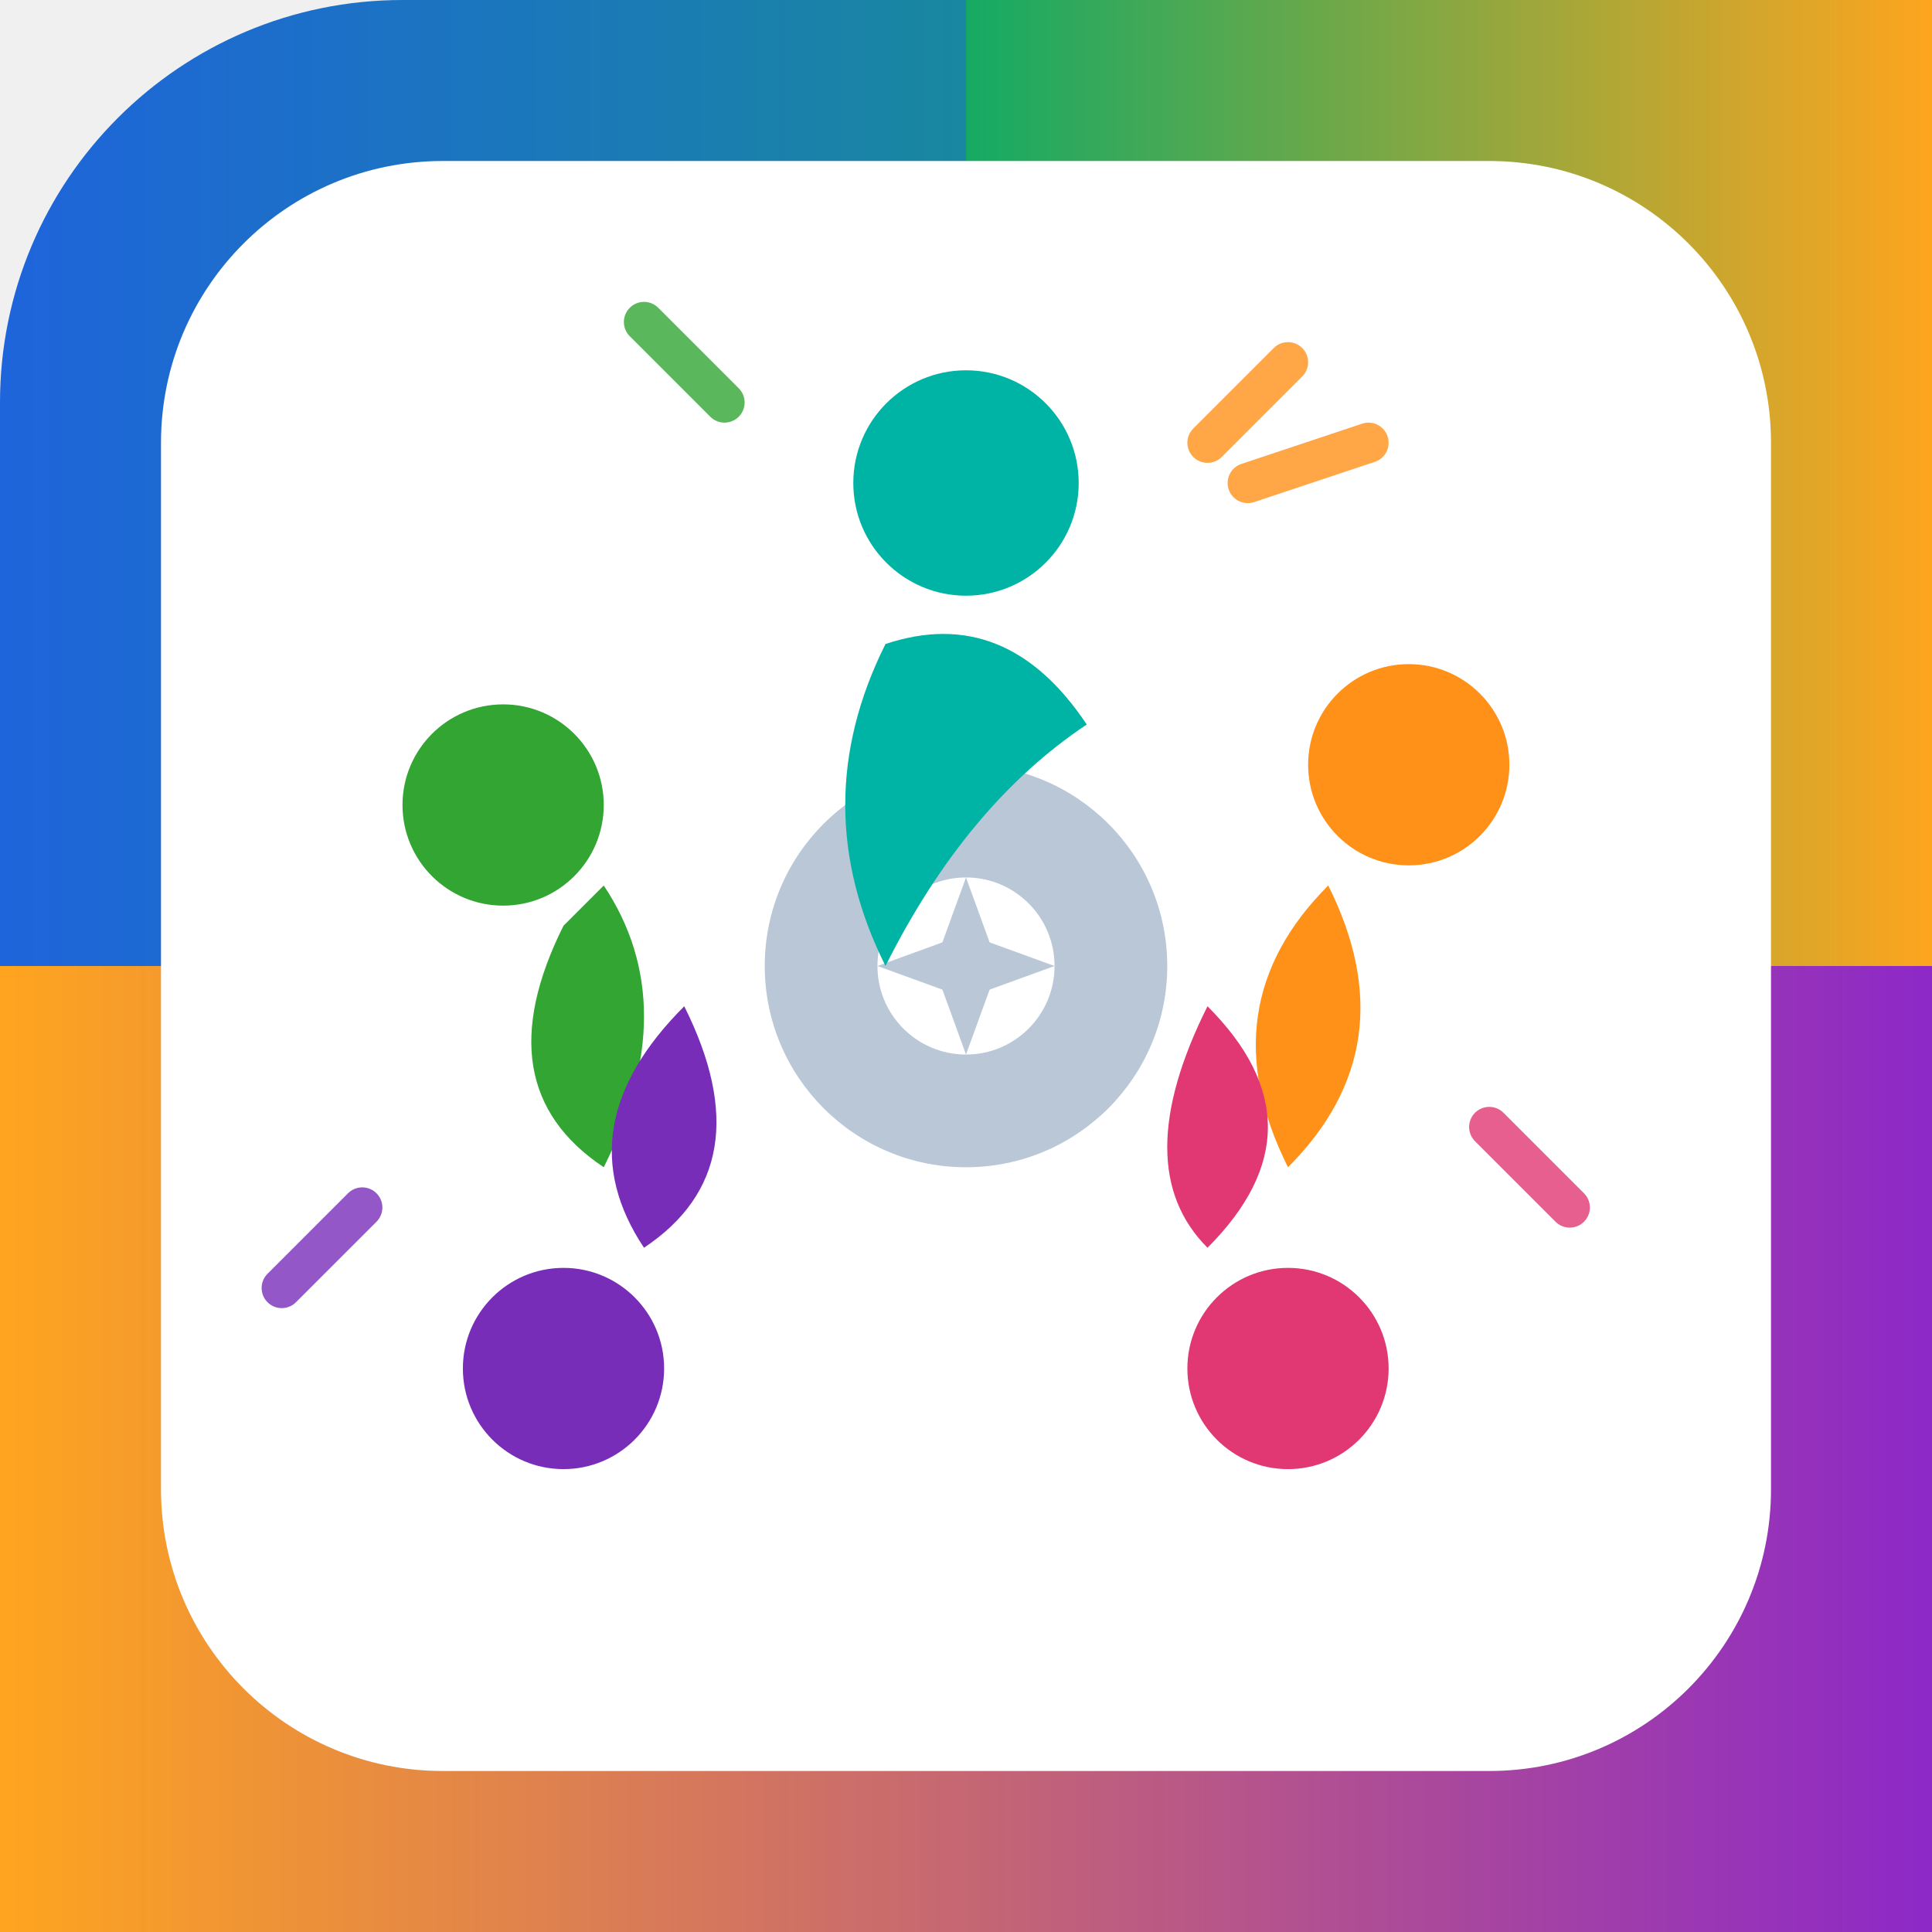
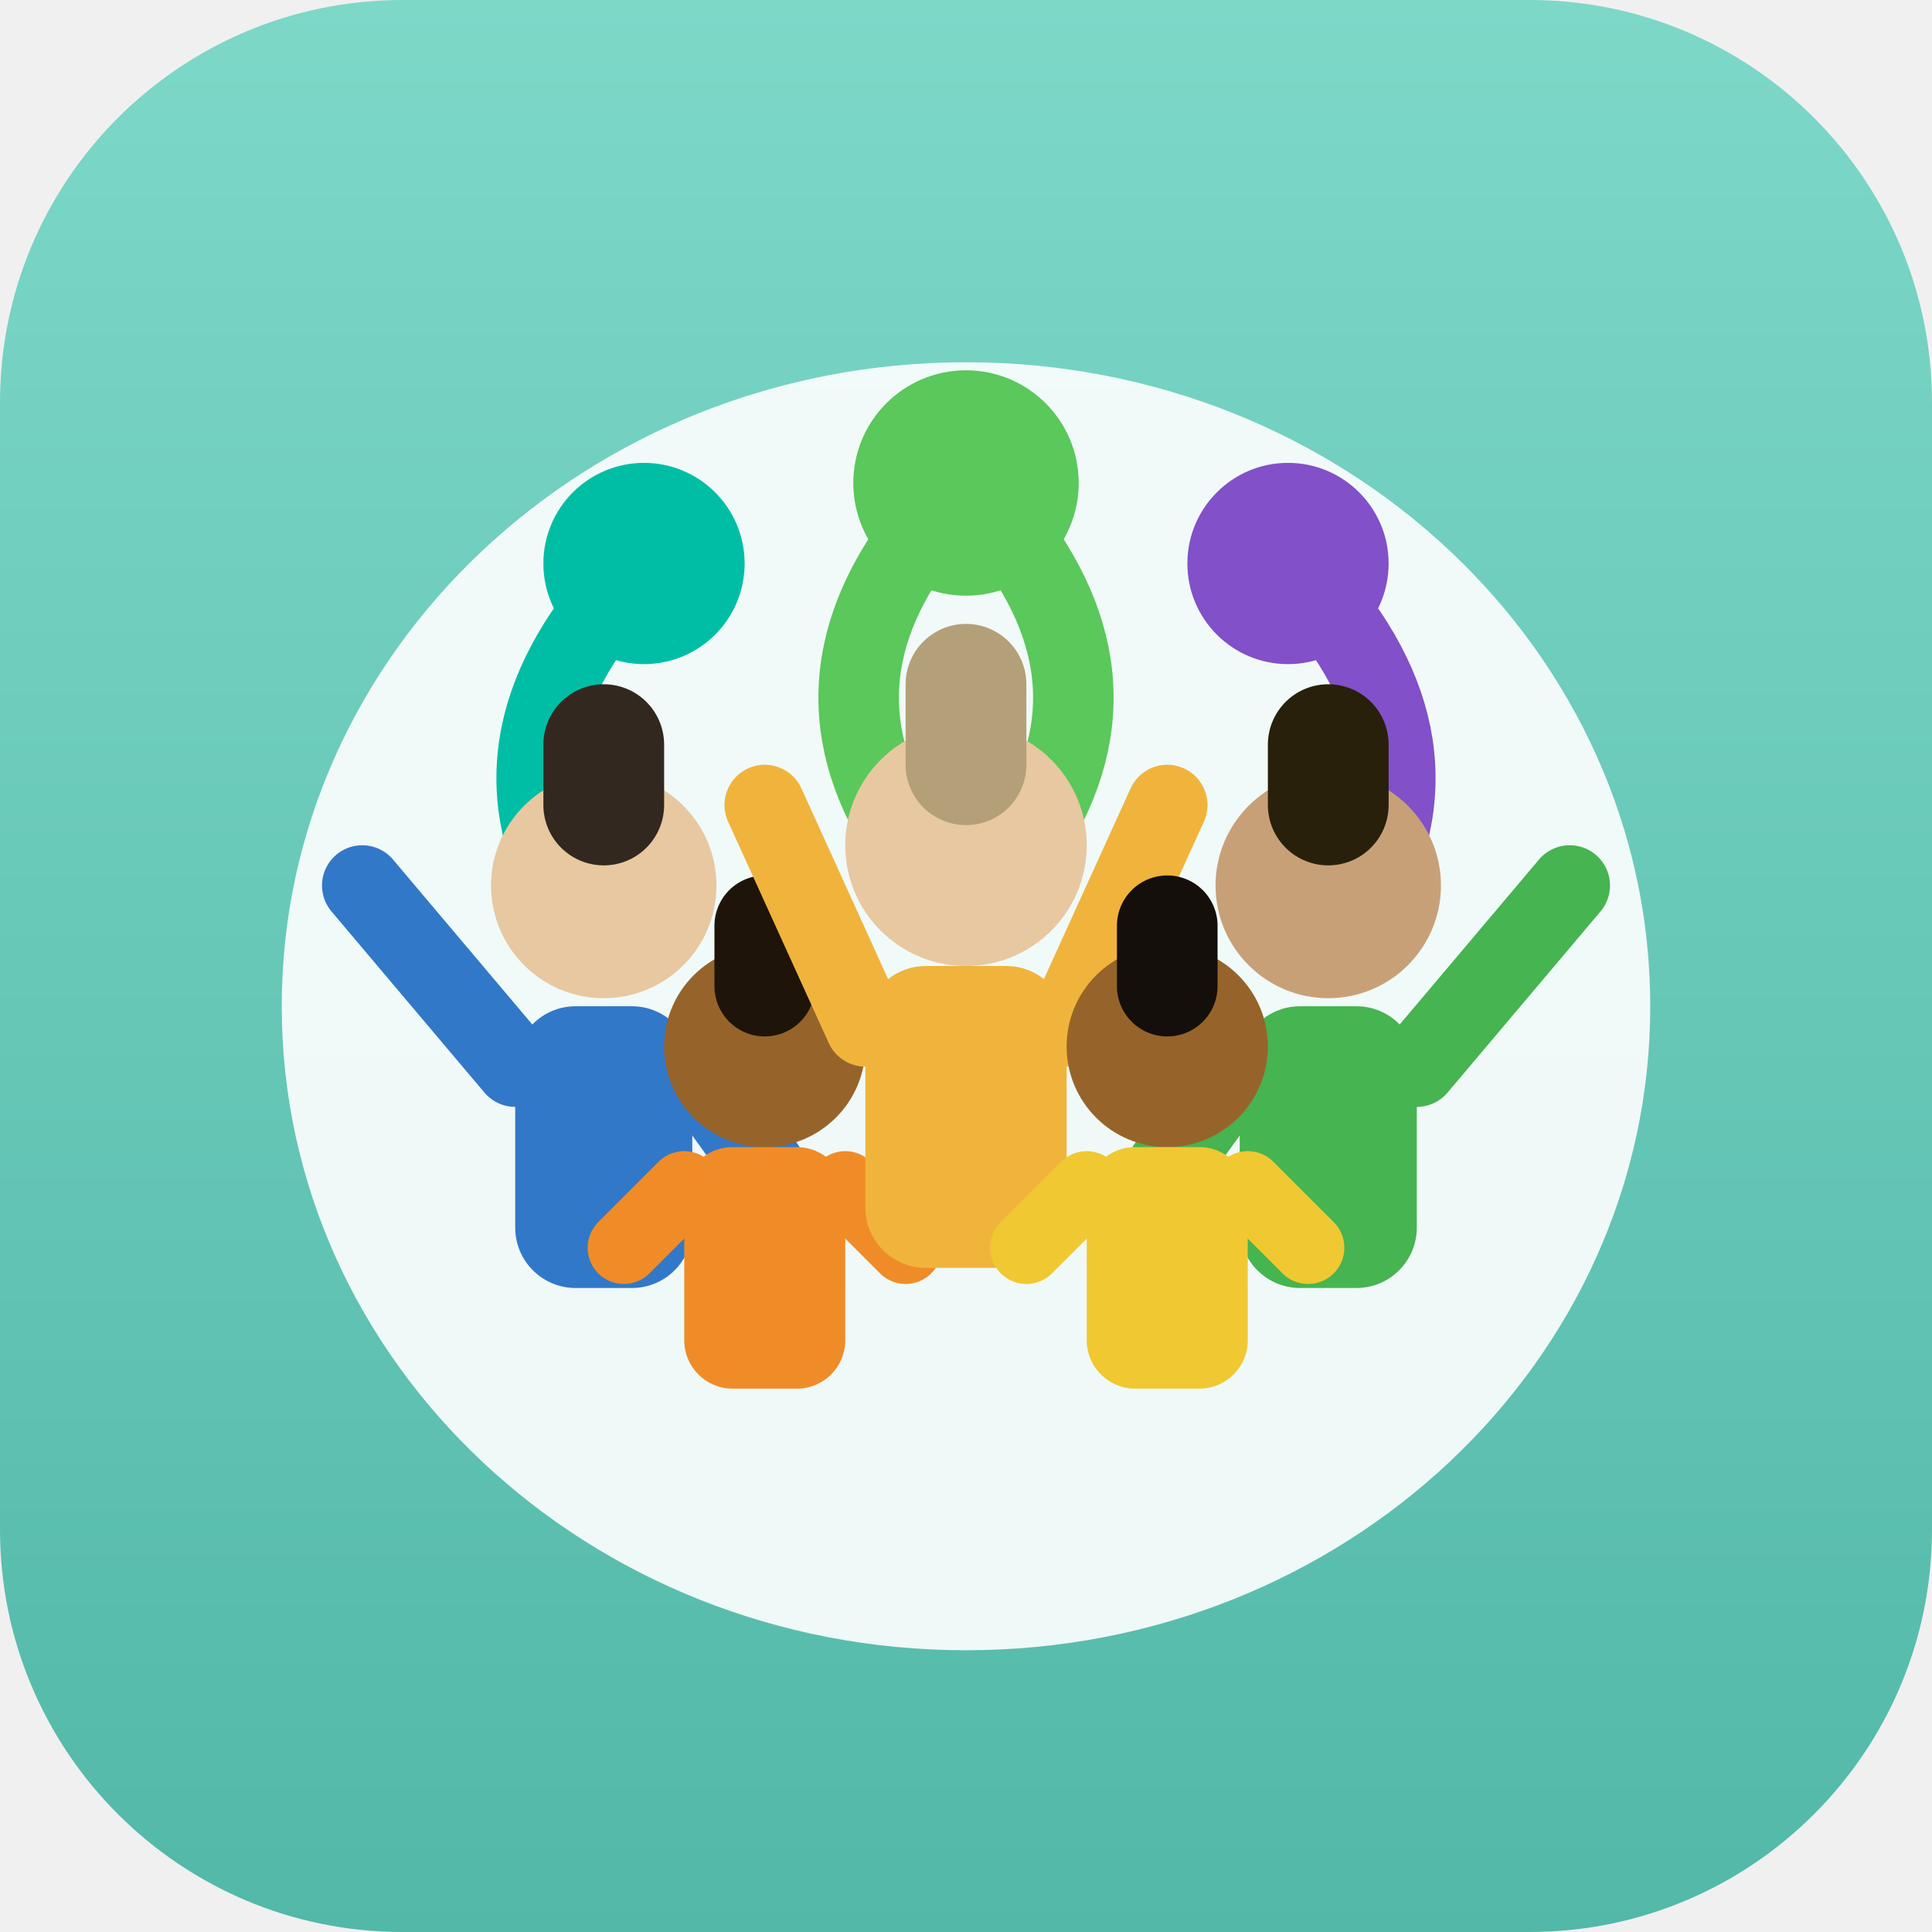
<svg xmlns="http://www.w3.org/2000/svg" width="48" height="48" viewBox="0 0 48 48">
  <defs>
-     <linearGradient id="bl" x1="0" y1="0" x2="1" y2="0">
-       <stop offset="0%" stop-color="#1e64dc" />
-       <stop offset="100%" stop-color="#14aa64" />
-     </linearGradient>
-     <linearGradient id="br" x1="0" y1="0" x2="1" y2="0">
-       <stop offset="0%" stop-color="#14aa64" />
-       <stop offset="100%" stop-color="#ffa51e" />
-     </linearGradient>
-     <linearGradient id="bb" x1="0" y1="0" x2="1" y2="0">
-       <stop offset="0%" stop-color="#ffa51e" />
-       <stop offset="100%" stop-color="#8c28c8" />
-     </linearGradient>
-     <linearGradient id="bt" x1="0" y1="0" x2="1" y2="0">
-       <stop offset="0%" stop-color="#8c28c8" />
-       <stop offset="100%" stop-color="#1e64dc" />
+     <linearGradient id="bg" x1="0" y1="0" x2="0" y2="1">
+       <stop offset="0%" stop-color="#7dd8c8" />
+       <stop offset="100%" stop-color="#52b8a8" />
    </linearGradient>
  </defs>
-   <rect width="48" height="48" rx="10" fill="url(#bl)" />
-   <rect x="24" width="24" height="48" rx="0" fill="url(#br)" />
-   <rect y="24" width="48" height="24" rx="0" fill="url(#bb)" />
-   <rect width="48" height="48" rx="10" fill="none" stroke="url(#bl)" stroke-width="0" />
-   <rect x="4" y="4" width="40" height="40" rx="7" fill="white" />
-   <circle cx="24" cy="24" r="5" fill="#b9c7d7" />
-   <circle cx="24" cy="24" r="2.2" fill="white" />
-   <path d="M24 21.8l.8 2.2-.8.8-.8-.8z M24 26.2l-.8-2.2.8-.8.8.8z M21.8 24l2.2-.8.8.8-.8.8z M26.2 24l-2.2.8-.8-.8.8-.8z" fill="#b9c7d7" />
-   <circle cx="24" cy="12" r="2.8" fill="#00b4a5" />
-   <path d="M22 16 Q20 20 22 24 Q24 20 27 18 Q25 15 22 16Z" fill="#00b4a5" />
-   <circle cx="12.5" cy="20" r="2.5" fill="#32a532" />
-   <path d="M14 23 Q12 27 15 29 Q17 25 15 22Z" fill="#32a532" />
-   <circle cx="35" cy="19" r="2.5" fill="#ff9119" />
-   <path d="M33 22 Q35 26 32 29 Q30 25 33 22Z" fill="#ff9119" />
-   <circle cx="32" cy="34" r="2.5" fill="#e13773" />
-   <path d="M30 31 Q33 28 30 25 Q28 29 30 31Z" fill="#e13773" />
-   <circle cx="14" cy="34" r="2.5" fill="#782db9" />
-   <path d="M16 31 Q14 28 17 25 Q19 29 16 31Z" fill="#782db9" />
-   <g stroke-width="1" stroke-linecap="round" opacity="0.8">
-     <line x1="30" y1="11" x2="32" y2="9" stroke="#ff9119" />
-     <line x1="31" y1="12" x2="34" y2="11" stroke="#ff9119" />
-     <line x1="9" y1="30" x2="7" y2="32" stroke="#782db9" />
-     <line x1="37" y1="28" x2="39" y2="30" stroke="#e13773" />
-     <line x1="18" y1="10" x2="16" y2="8" stroke="#32a532" />
-   </g>
+   <rect width="48" height="48" rx="10" fill="url(#bg)" />
+   <ellipse cx="24" cy="25" rx="17" ry="16" fill="white" opacity="0.9" />
+   <circle cx="16" cy="14" r="2.5" fill="#00bea5" />
+   <path d="M16 14 Q12 18 14 22" stroke="#00bea5" stroke-width="2" fill="none" stroke-linecap="round" />
+   <circle cx="24" cy="12" r="2.8" fill="#5ac85a" />
+   <path d="M24 12 Q20 16 22 20" stroke="#5ac85a" stroke-width="2" fill="none" stroke-linecap="round" />
+   <path d="M24 12 Q28 16 26 20" stroke="#5ac85a" stroke-width="2" fill="none" stroke-linecap="round" />
+   <circle cx="32" cy="14" r="2.5" fill="#8250c8" />
+   <path d="M32 14 Q36 18 34 22" stroke="#8250c8" stroke-width="2" fill="none" stroke-linecap="round" />
+   <circle cx="15" cy="22" r="2.8" fill="#e8c8a0" />
+   <path d="M15 20 Q15 19 15 18.5" stroke="#322820" stroke-width="3" stroke-linecap="round" fill="none" />
+   <rect x="12.8" y="25" width="4.4" height="7" rx="1.5" fill="#3278c8" />
+   <line x1="12.8" y1="26.5" x2="9" y2="22" stroke="#3278c8" stroke-width="2" stroke-linecap="round" />
+   <line x1="17.2" y1="26.5" x2="19" y2="29" stroke="#3278c8" stroke-width="2" stroke-linecap="round" />
+   <circle cx="19" cy="26" r="2.5" fill="#96642a" />
+   <path d="M19 24.5 Q19 23.5 19 23" stroke="#1e140a" stroke-width="2.5" stroke-linecap="round" fill="none" />
+   <rect x="17" y="28.5" width="4" height="6" rx="1.2" fill="#f08c28" />
+   <line x1="17" y1="29.5" x2="15.5" y2="31" stroke="#f08c28" stroke-width="1.8" stroke-linecap="round" />
+   <line x1="21" y1="29.5" x2="22.5" y2="31" stroke="#f08c28" stroke-width="1.8" stroke-linecap="round" />
+   <circle cx="24" cy="21" r="3" fill="#e8c8a0" />
+   <path d="M24 19 Q24 18 24 17" stroke="#b4a078" stroke-width="3" stroke-linecap="round" fill="none" />
+   <rect x="21.5" y="24" width="5" height="7.5" rx="1.5" fill="#f0b43c" />
+   <line x1="21.5" y1="25.5" x2="19" y2="20" stroke="#f0b43c" stroke-width="2" stroke-linecap="round" />
+   <line x1="26.5" y1="25.5" x2="29" y2="20" stroke="#f0b43c" stroke-width="2" stroke-linecap="round" />
+   <circle cx="33" cy="22" r="2.8" fill="#c8a078" />
+   <path d="M33 20 Q33 19 33 18.5" stroke="#28200a" stroke-width="3" stroke-linecap="round" fill="none" />
+   <rect x="30.8" y="25" width="4.4" height="7" rx="1.5" fill="#46b450" />
+   <line x1="35.2" y1="26.5" x2="39" y2="22" stroke="#46b450" stroke-width="2" stroke-linecap="round" />
+   <line x1="30.8" y1="26.5" x2="29" y2="29" stroke="#46b450" stroke-width="2" stroke-linecap="round" />
+   <circle cx="29" cy="26" r="2.5" fill="#96642a" />
+   <path d="M29 24.5 Q29 23.5 29 23" stroke="#140f0a" stroke-width="2.5" stroke-linecap="round" fill="none" />
+   <rect x="27" y="28.5" width="4" height="6" rx="1.2" fill="#f0c832" />
+   <line x1="27" y1="29.5" x2="25.5" y2="31" stroke="#f0c832" stroke-width="1.8" stroke-linecap="round" />
+   <line x1="31" y1="29.5" x2="32.5" y2="31" stroke="#f0c832" stroke-width="1.8" stroke-linecap="round" />
</svg>
